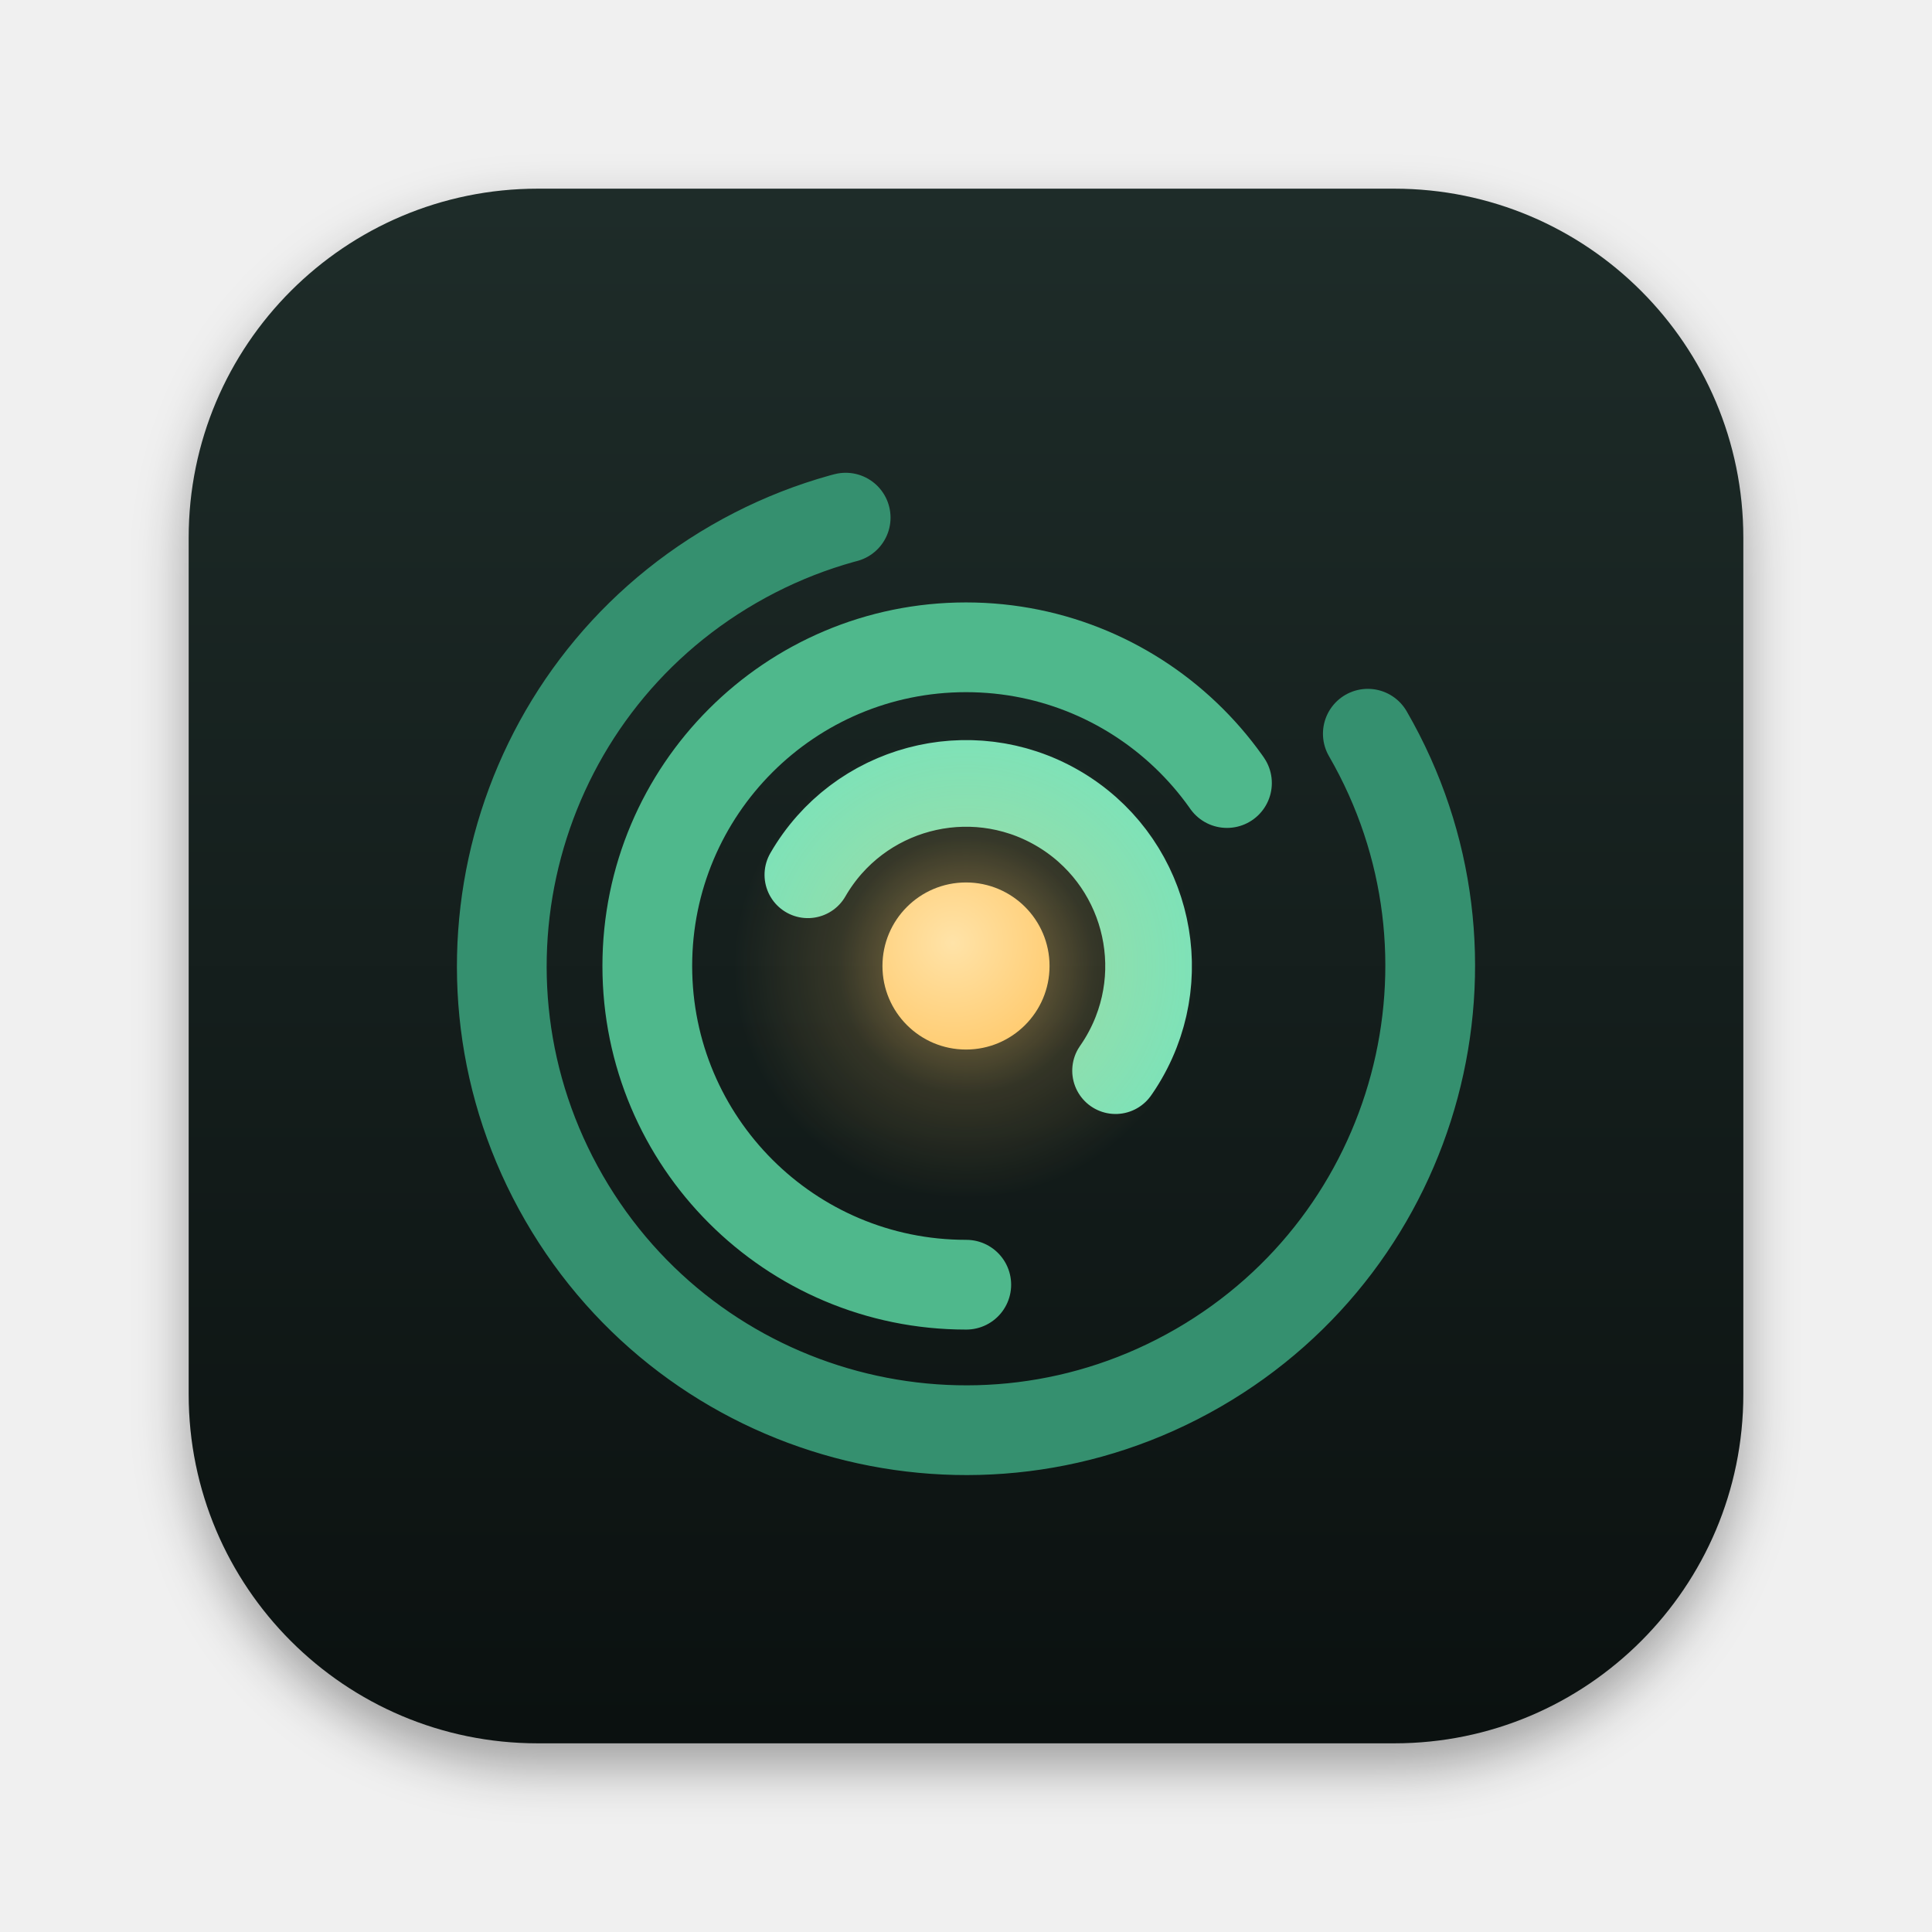
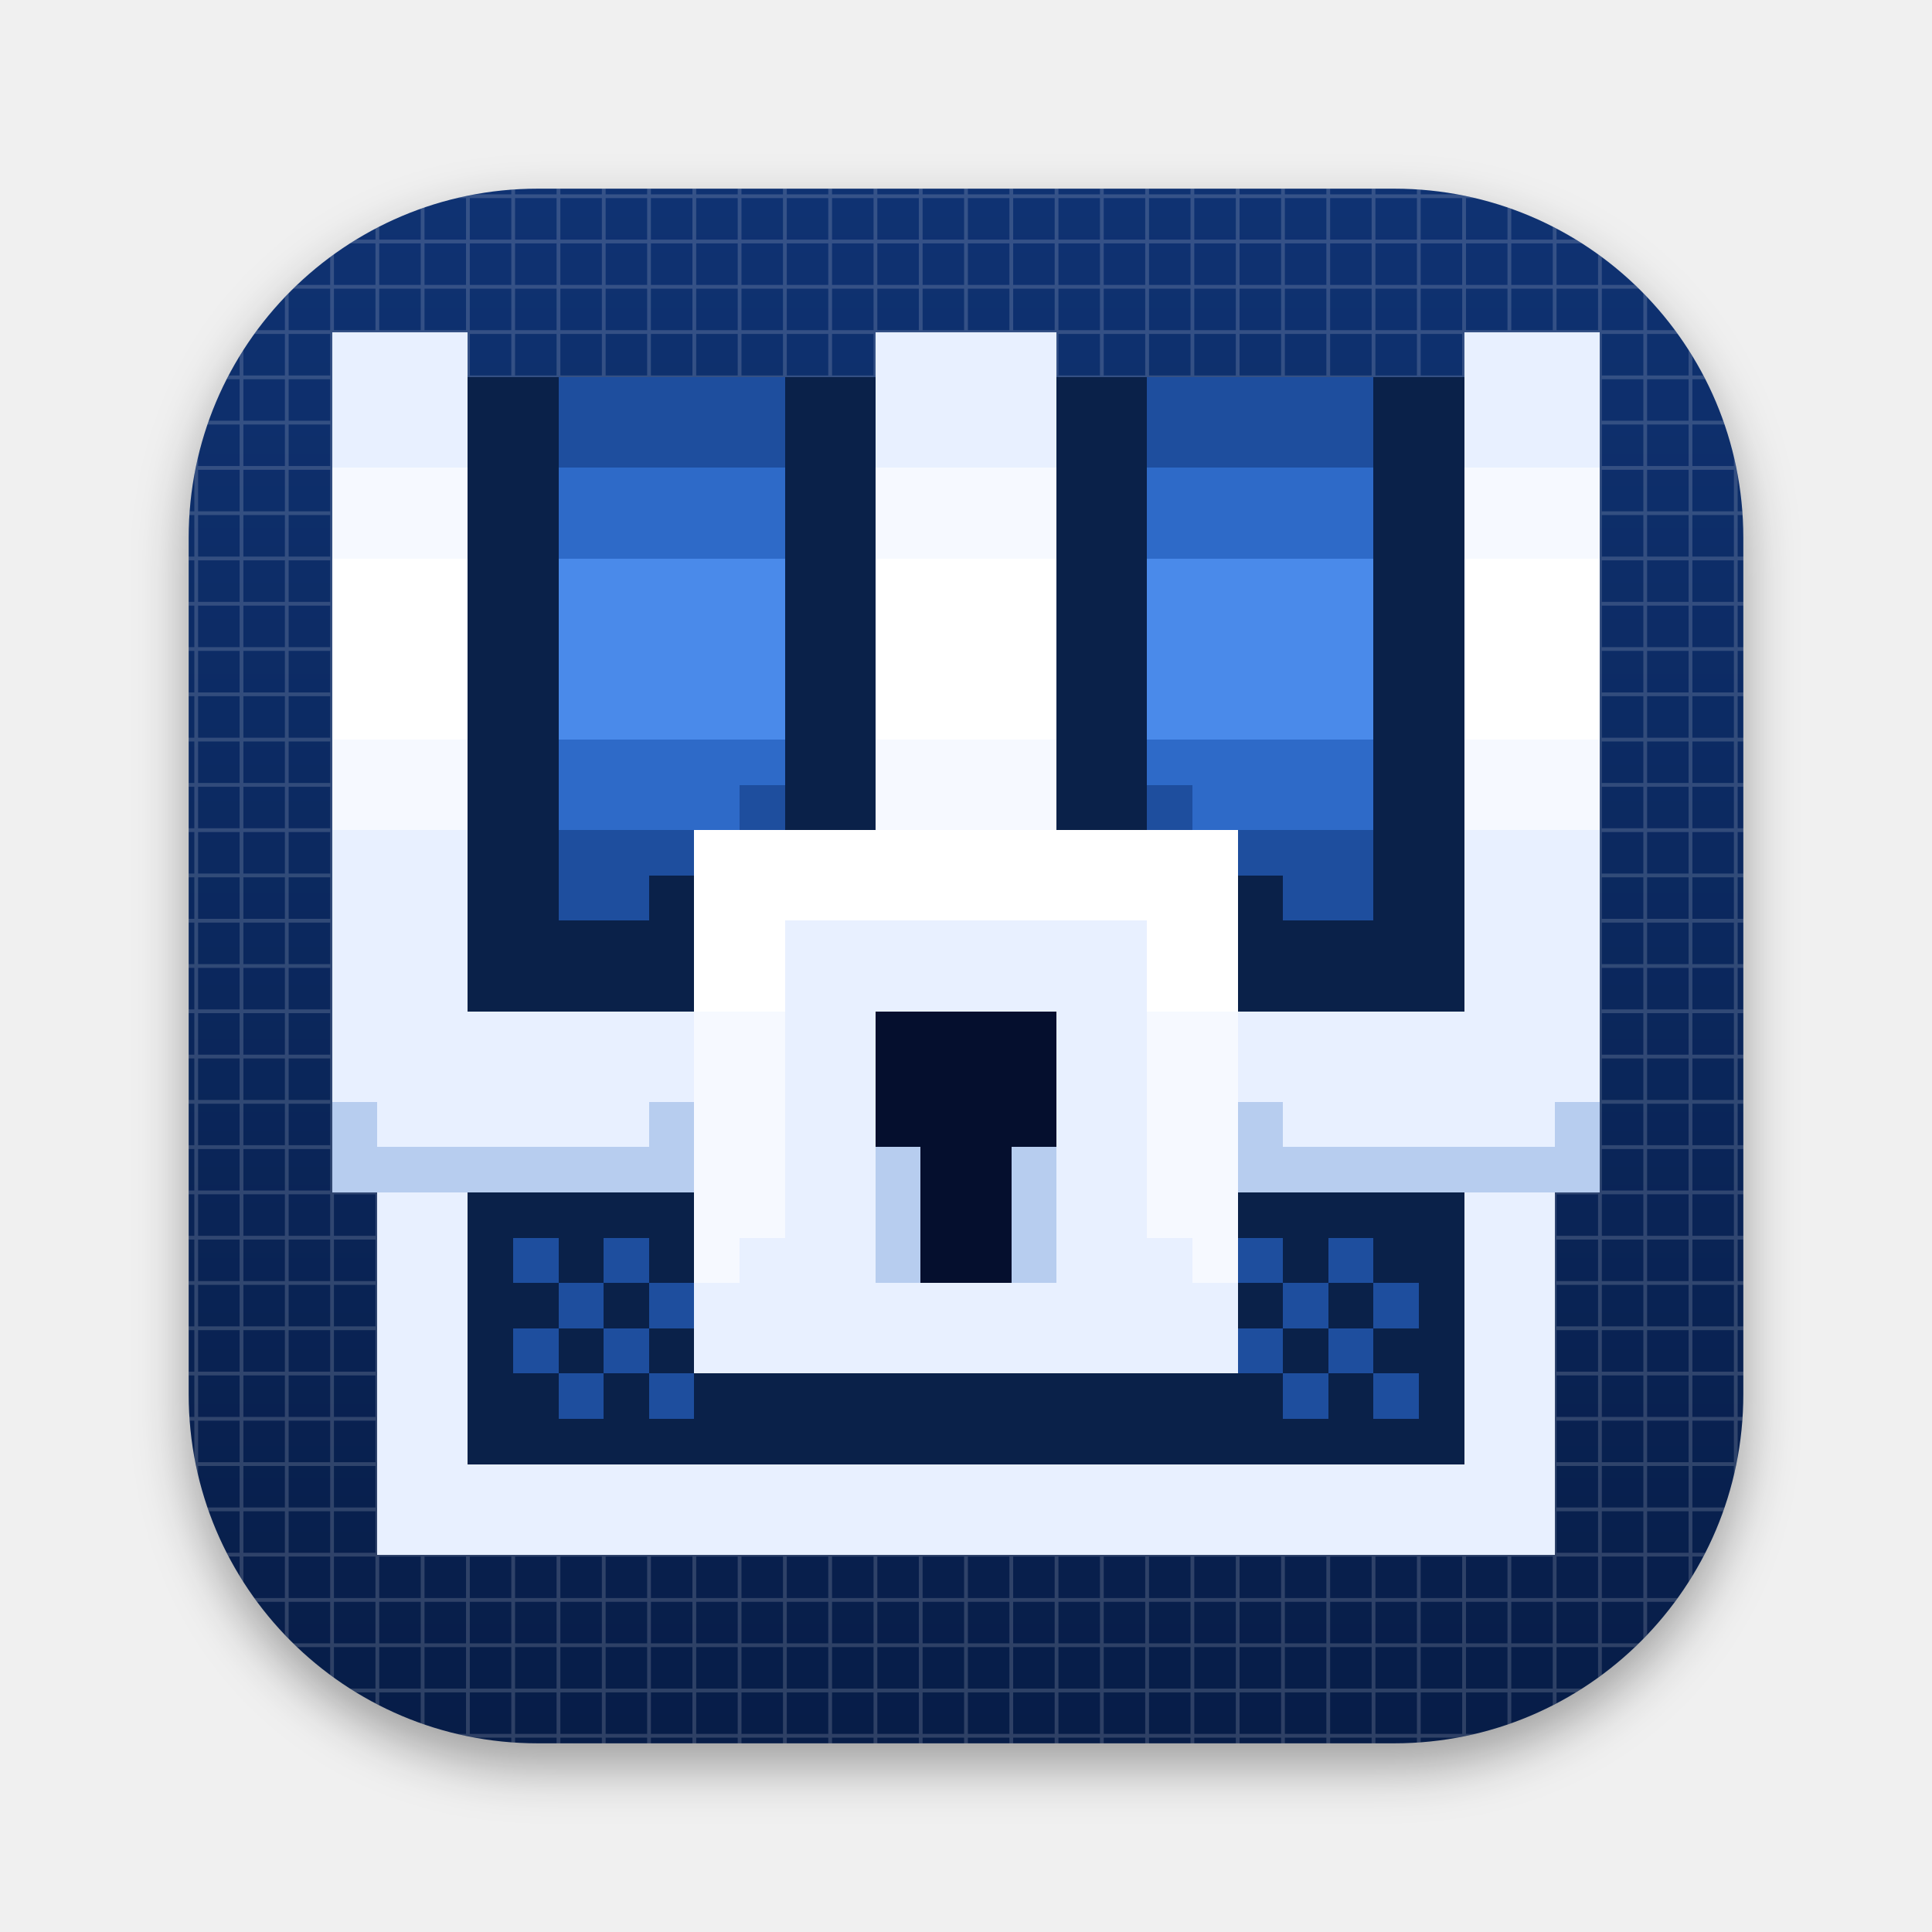
<svg xmlns="http://www.w3.org/2000/svg" width="1024" height="1024" viewBox="0 0 1024 1024">
  <defs>
-     <linearGradient id="bg" x1="0" y1="0" x2="0" y2="1">
-       <stop offset="0" stop-color="#1e2c29" />
-       <stop offset="1" stop-color="#0b1110" />
+     <linearGradient id="paper" x1="0" y1="0" x2="0" y2="1">
+       <stop offset="0" stop-color="#0F3272" />
+       <stop offset="1" stop-color="#071D48" />
    </linearGradient>
-     <radialGradient id="glow" cx="0.5" cy="0.5" r="0.5">
-       <stop offset="0" stop-color="#ffc96b" stop-opacity="0.55" />
-       <stop offset="0.55" stop-color="#ffc96b" stop-opacity="0.14" />
-       <stop offset="1" stop-color="#ffc96b" stop-opacity="0" />
-     </radialGradient>
-     <radialGradient id="dot" cx="0.42" cy="0.36" r="0.75">
-       <stop offset="0" stop-color="#ffe3a8" />
-       <stop offset="1" stop-color="#ffc96b" />
-     </radialGradient>
+     <clipPath id="plate">
+       <rect x="100" y="100" width="824" height="824" rx="185" />
+     </clipPath>
    <filter id="shadow" x="-20%" y="-20%" width="140%" height="140%">
      <feGaussianBlur in="SourceAlpha" stdDeviation="14" />
      <feOffset dy="12" />
      <feComponentTransfer>
        <feFuncA type="linear" slope="0.35" />
      </feComponentTransfer>
    </filter>
  </defs>
  <rect x="100" y="100" width="824" height="824" rx="185" filter="url(#shadow)" />
-   <rect x="100" y="100" width="824" height="824" rx="185" fill="url(#bg)" />
-   <g transform="translate(512 512) scale(0.82)" fill="none" stroke-linecap="round">
-     <circle r="300" stroke="#35906f" stroke-width="58" stroke-dasharray="1492.3 392.7" transform="rotate(-30)" />
-     <circle r="206" stroke="#4fb88c" stroke-width="58" stroke-dasharray="844.9 449.4" transform="rotate(90)" />
-     <circle r="118" stroke="#7de2b8" stroke-width="56" stroke-dasharray="381.0 360.4" transform="rotate(210)" />
-     <circle r="150" fill="url(#glow)" stroke="none" />
-     <circle r="54" fill="url(#dot)" stroke="none" />
+   <rect x="100" y="100" width="824" height="824" rx="185" fill="url(#paper)" />
+   <g clip-path="url(#plate)" stroke="#FFFFFF" stroke-width="2" opacity="0.16" fill="none">
+     <path d="M8 0V1024M32 0V1024M56 0V1024M80 0V1024M104 0V1024M128 0V1024M152 0V1024M176 0V1024M200 0V1024M224 0V1024M248 0V1024M272 0V1024M296 0V1024M320 0V1024M344 0V1024M368 0V1024M392 0V1024M416 0V1024M440 0V1024M464 0V1024M488 0V1024M512 0V1024M536 0V1024M560 0V1024M584 0V1024M608 0V1024M632 0V1024M656 0V1024M680 0V1024M704 0V1024M728 0V1024M752 0V1024M776 0V1024M800 0V1024M824 0V1024M848 0V1024M872 0V1024M896 0V1024M920 0V1024M944 0V1024M968 0V1024M992 0V1024M1016 0V1024" />
+     <path d="M0 8H1024M0 32H1024M0 56H1024M0 80H1024M0 104H1024M0 128H1024M0 152H1024M0 176H1024M0 200H1024M0 224H1024M0 248H1024M0 272H1024M0 296H1024M0 320H1024M0 344H1024M0 368H1024M0 392H1024M0 416H1024M0 440H1024M0 464H1024M0 488H1024M0 512H1024M0 536H1024M0 560H1024M0 584H1024M0 608H1024M0 632H1024M0 656H1024M0 680H1024M0 704H1024M0 728H1024M0 752H1024M0 776H1024M0 800H1024M0 824H1024M0 848H1024M0 872H1024M0 896H1024M0 920H1024M0 944H1024M0 968H1024M0 992H1024M0 1016H1024" />
+   </g>
+   <g shape-rendering="crispEdges">
+     <rect x="176" y="176" width="72" height="72" fill="#E8F0FF" />
+     <rect x="464" y="176" width="96" height="72" fill="#E8F0FF" />
+     <rect x="776" y="176" width="72" height="72" fill="#E8F0FF" />
+     <rect x="248" y="200" width="48" height="288" fill="#0A2149" />
+     <rect x="296" y="200" width="120" height="48" fill="#1E4E9E" />
+     <rect x="416" y="200" width="48" height="240" fill="#0A2149" />
+     <rect x="560" y="200" width="48" height="240" fill="#0A2149" />
+     <rect x="608" y="200" width="120" height="48" fill="#1E4E9E" />
+     <rect x="728" y="200" width="48" height="288" fill="#0A2149" />
+     <rect x="176" y="248" width="72" height="48" fill="#F6F9FF" />
+     <rect x="296" y="248" width="120" height="48" fill="#2E6AC8" />
+     <rect x="464" y="248" width="96" height="48" fill="#F6F9FF" />
+     <rect x="608" y="248" width="120" height="48" fill="#2E6AC8" />
+     <rect x="776" y="248" width="72" height="48" fill="#F6F9FF" />
+     <rect x="176" y="296" width="72" height="96" fill="#FFFFFF" />
+     <rect x="296" y="296" width="120" height="96" fill="#4A8AEA" />
+     <rect x="464" y="296" width="96" height="96" fill="#FFFFFF" />
+     <rect x="608" y="296" width="120" height="96" fill="#4A8AEA" />
+     <rect x="776" y="296" width="72" height="96" fill="#FFFFFF" />
+     <rect x="176" y="392" width="72" height="48" fill="#F6F9FF" />
+     <rect x="296" y="392" width="120" height="24" fill="#2E6AC8" />
+     <rect x="464" y="392" width="96" height="48" fill="#F6F9FF" />
+     <rect x="608" y="392" width="120" height="24" fill="#2E6AC8" />
+     <rect x="776" y="392" width="72" height="48" fill="#F6F9FF" />
+     <rect x="296" y="416" width="96" height="24" fill="#2E6AC8" />
+     <rect x="392" y="416" width="24" height="24" fill="#1E4E9E" />
+     <rect x="608" y="416" width="24" height="24" fill="#1E4E9E" />
+     <rect x="632" y="416" width="96" height="24" fill="#2E6AC8" />
+     <rect x="176" y="440" width="72" height="96" fill="#E8F0FF" />
+     <rect x="296" y="440" width="72" height="24" fill="#1E4E9E" />
+     <rect x="368" y="440" width="288" height="48" fill="#FFFFFF" />
+     <rect x="656" y="440" width="72" height="24" fill="#1E4E9E" />
+     <rect x="776" y="440" width="72" height="96" fill="#E8F0FF" />
+     <rect x="296" y="464" width="48" height="24" fill="#1E4E9E" />
+     <rect x="344" y="464" width="24" height="24" fill="#0A2149" />
+     <rect x="656" y="464" width="24" height="24" fill="#0A2149" />
+     <rect x="680" y="464" width="48" height="24" fill="#1E4E9E" />
+     <rect x="248" y="488" width="120" height="48" fill="#0A2149" />
+     <rect x="368" y="488" width="48" height="48" fill="#FFFFFF" />
+     <rect x="416" y="488" width="192" height="48" fill="#E8F0FF" />
+     <rect x="608" y="488" width="48" height="48" fill="#FFFFFF" />
+     <rect x="656" y="488" width="120" height="48" fill="#0A2149" />
+     <rect x="176" y="536" width="192" height="48" fill="#E8F0FF" />
+     <rect x="368" y="536" width="48" height="120" fill="#F6F9FF" />
+     <rect x="416" y="536" width="48" height="120" fill="#E8F0FF" />
+     <rect x="464" y="536" width="96" height="72" fill="#050F2E" />
+     <rect x="560" y="536" width="48" height="120" fill="#E8F0FF" />
+     <rect x="608" y="536" width="48" height="120" fill="#F6F9FF" />
+     <rect x="656" y="536" width="192" height="48" fill="#E8F0FF" />
+     <rect x="176" y="584" width="24" height="24" fill="#B7CDEF" />
+     <rect x="200" y="584" width="144" height="24" fill="#E8F0FF" />
+     <rect x="344" y="584" width="24" height="24" fill="#B7CDEF" />
+     <rect x="656" y="584" width="24" height="24" fill="#B7CDEF" />
+     <rect x="680" y="584" width="144" height="24" fill="#E8F0FF" />
+     <rect x="824" y="584" width="24" height="24" fill="#B7CDEF" />
+     <rect x="176" y="608" width="192" height="24" fill="#B7CDEF" />
+     <rect x="464" y="608" width="24" height="72" fill="#B7CDEF" />
+     <rect x="488" y="608" width="48" height="72" fill="#050F2E" />
+     <rect x="536" y="608" width="24" height="72" fill="#B7CDEF" />
+     <rect x="656" y="608" width="192" height="24" fill="#B7CDEF" />
+     <rect x="200" y="632" width="48" height="144" fill="#E8F0FF" />
+     <rect x="248" y="632" width="120" height="24" fill="#0A2149" />
+     <rect x="656" y="632" width="120" height="24" fill="#0A2149" />
+     <rect x="776" y="632" width="48" height="144" fill="#E8F0FF" />
+     <rect x="248" y="656" width="24" height="24" fill="#0A2149" />
+     <rect x="272" y="656" width="24" height="24" fill="#1E4E9E" />
+     <rect x="296" y="656" width="24" height="24" fill="#0A2149" />
+     <rect x="320" y="656" width="24" height="24" fill="#1E4E9E" />
+     <rect x="344" y="656" width="24" height="24" fill="#0A2149" />
+     <rect x="368" y="656" width="24" height="24" fill="#F6F9FF" />
+     <rect x="392" y="656" width="72" height="24" fill="#E8F0FF" />
+     <rect x="560" y="656" width="72" height="24" fill="#E8F0FF" />
+     <rect x="632" y="656" width="24" height="24" fill="#F6F9FF" />
+     <rect x="656" y="656" width="24" height="24" fill="#1E4E9E" />
+     <rect x="680" y="656" width="24" height="24" fill="#0A2149" />
+     <rect x="704" y="656" width="24" height="24" fill="#1E4E9E" />
+     <rect x="728" y="656" width="48" height="24" fill="#0A2149" />
+     <rect x="248" y="680" width="48" height="24" fill="#0A2149" />
+     <rect x="296" y="680" width="24" height="24" fill="#1E4E9E" />
+     <rect x="320" y="680" width="24" height="24" fill="#0A2149" />
+     <rect x="344" y="680" width="24" height="24" fill="#1E4E9E" />
+     <rect x="368" y="680" width="288" height="48" fill="#E8F0FF" />
+     <rect x="656" y="680" width="24" height="24" fill="#0A2149" />
+     <rect x="680" y="680" width="24" height="24" fill="#1E4E9E" />
+     <rect x="704" y="680" width="24" height="24" fill="#0A2149" />
+     <rect x="728" y="680" width="24" height="24" fill="#1E4E9E" />
+     <rect x="752" y="680" width="24" height="24" fill="#0A2149" />
+     <rect x="248" y="704" width="24" height="24" fill="#0A2149" />
+     <rect x="272" y="704" width="24" height="24" fill="#1E4E9E" />
+     <rect x="296" y="704" width="24" height="24" fill="#0A2149" />
+     <rect x="320" y="704" width="24" height="24" fill="#1E4E9E" />
+     <rect x="344" y="704" width="24" height="24" fill="#0A2149" />
+     <rect x="656" y="704" width="24" height="24" fill="#1E4E9E" />
+     <rect x="680" y="704" width="24" height="24" fill="#0A2149" />
+     <rect x="704" y="704" width="24" height="24" fill="#1E4E9E" />
+     <rect x="728" y="704" width="48" height="24" fill="#0A2149" />
+     <rect x="248" y="728" width="48" height="24" fill="#0A2149" />
+     <rect x="296" y="728" width="24" height="24" fill="#1E4E9E" />
+     <rect x="320" y="728" width="24" height="24" fill="#0A2149" />
+     <rect x="344" y="728" width="24" height="24" fill="#1E4E9E" />
+     <rect x="368" y="728" width="312" height="24" fill="#0A2149" />
+     <rect x="680" y="728" width="24" height="24" fill="#1E4E9E" />
+     <rect x="704" y="728" width="24" height="24" fill="#0A2149" />
+     <rect x="728" y="728" width="24" height="24" fill="#1E4E9E" />
+     <rect x="752" y="728" width="24" height="24" fill="#0A2149" />
+     <rect x="248" y="752" width="528" height="24" fill="#0A2149" />
+     <rect x="200" y="776" width="624" height="48" fill="#E8F0FF" />
  </g>
</svg>
